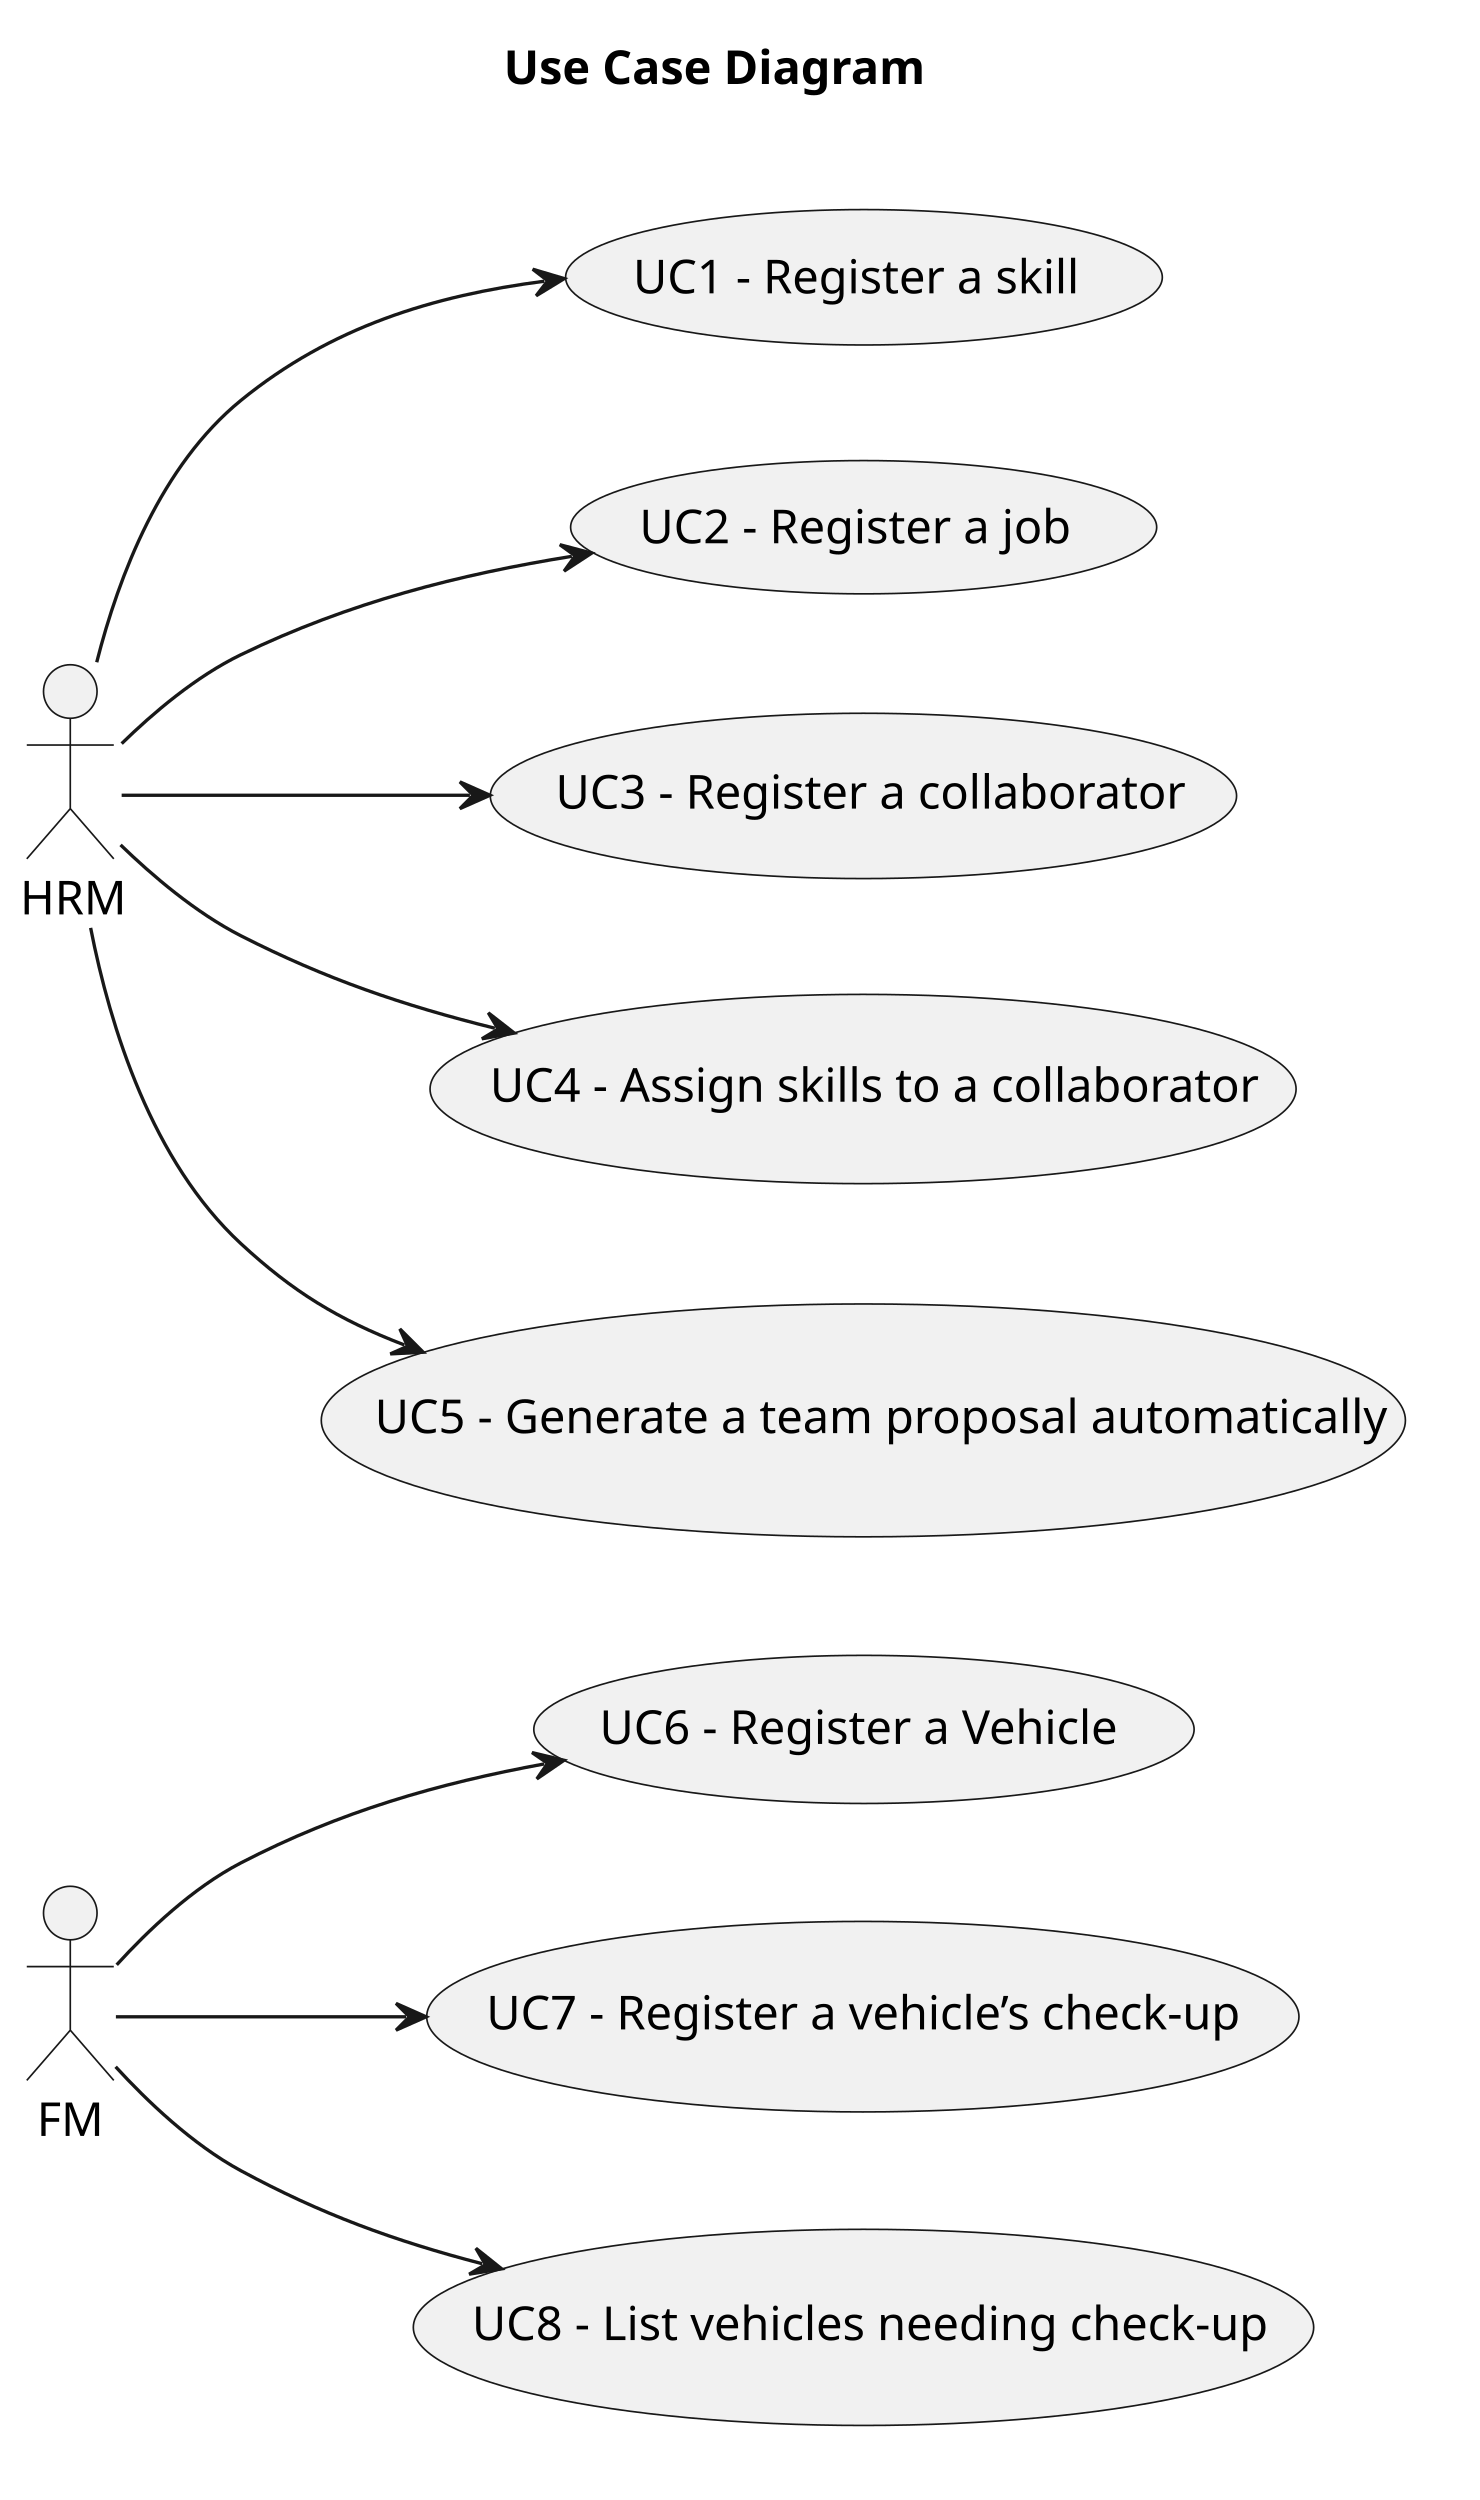
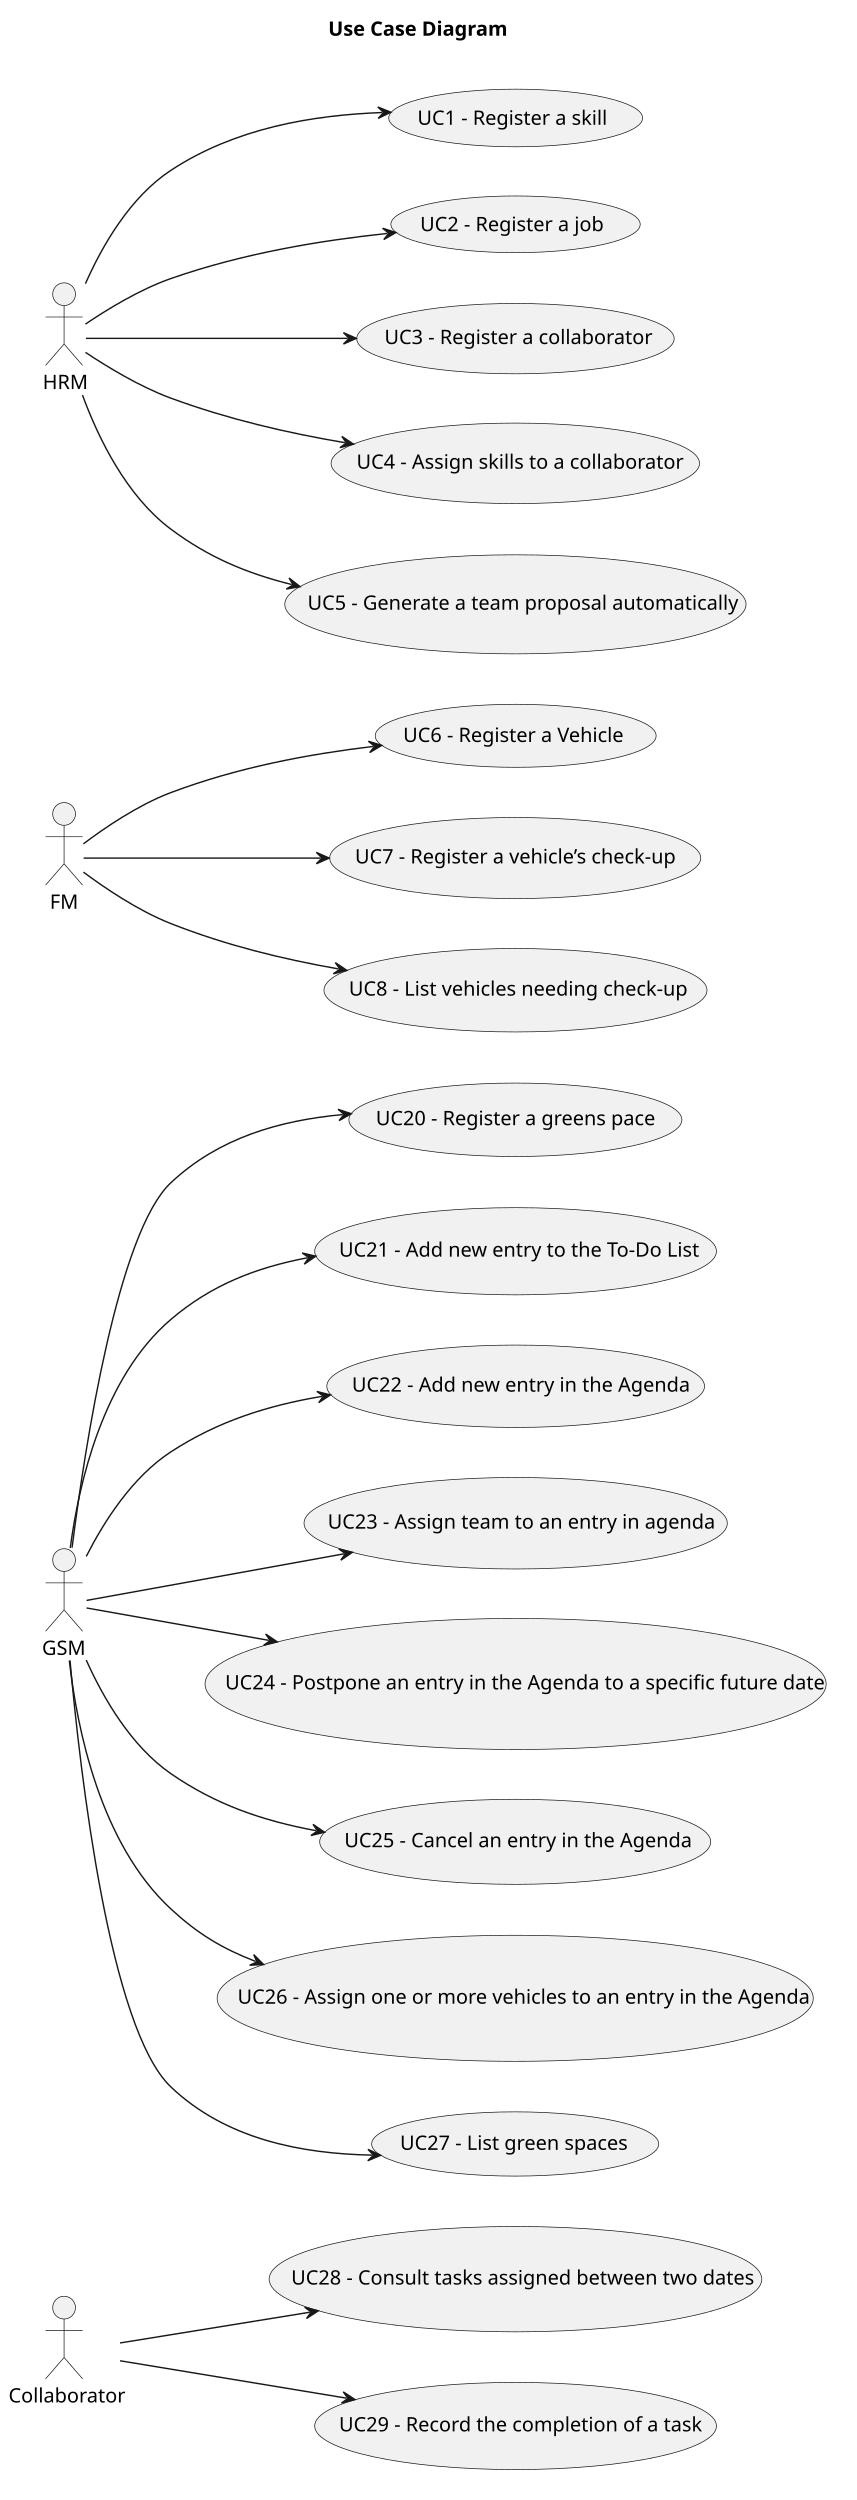
- <svg xmlns="http://www.w3.org/2000/svg" contentStyleType="text/css" height="747px" preserveAspectRatio="none" style="width:442px;height:747px;background:#FFFFFF;" version="1.1" viewBox="0 0 442 747" width="442px" zoomAndPan="magnify">
+ <svg xmlns="http://www.w3.org/2000/svg" contentStyleType="text/css" height="1229.2px" preserveAspectRatio="none" style="width:421px;height:1229px;background:#FFFFFF;" version="1.1" viewBox="0 0 421 1229" width="421.4px" zoomAndPan="magnify">
  <defs />
  <g>
-     <text fill="#000000" font-family="sans-serif" font-size="14" font-weight="bold" lengthAdjust="spacing" textLength="127" x="150.5" y="25.107">Use Case Diagram</text>
-     <g id="cluster_##4">
-       <rect fill="none" height="695" rx="2.5" ry="2.5" style="stroke:none;stroke-width:1.0;" width="356" x="80" y="46.621" />
+     <text fill="#000000" font-family="sans-serif" font-size="9.8" font-weight="bold" lengthAdjust="spacing" textLength="88.9" x="161.35" y="17.575">Use Case Diagram</text>
+     <g id="cluster_##6">
+       <rect fill="none" height="1192.8" rx="1.75" ry="1.75" style="stroke:none;stroke-width:0.7;" width="327.6" x="89.6" y="32.635" />
    </g>
    <g id="elem_UC1">
-       <ellipse cx="258.152" cy="82.852" fill="#F1F1F1" rx="89.152" ry="20.23" style="stroke:#181818;stroke-width:0.5;" />
-       <text fill="#000000" font-family="sans-serif" font-size="14" lengthAdjust="spacing" textLength="132" x="189.152" y="87.655">UC1 - Register a skill</text>
+       <ellipse cx="253.507" cy="57.996" fill="#F1F1F1" rx="62.407" ry="14.161" style="stroke:#181818;stroke-width:0.35;" />
+       <text fill="#000000" font-family="sans-serif" font-size="9.8" lengthAdjust="spacing" textLength="92.4" x="205.207" y="61.359">UC1 - Register a skill</text>
    </g>
    <g id="elem_UC2">
-       <ellipse cx="258.059" cy="157.533" fill="#F1F1F1" rx="87.559" ry="19.912" style="stroke:#181818;stroke-width:0.5;" />
-       <text fill="#000000" font-family="sans-serif" font-size="14" lengthAdjust="spacing" textLength="128" x="191.059" y="162.337">UC2 - Register a job</text>
+       <ellipse cx="253.441" cy="110.273" fill="#F1F1F1" rx="61.291" ry="13.938" style="stroke:#181818;stroke-width:0.35;" />
+       <text fill="#000000" font-family="sans-serif" font-size="9.8" lengthAdjust="spacing" textLength="89.6" x="206.541" y="113.636">UC2 - Register a job</text>
    </g>
    <g id="elem_UC3">
-       <ellipse cx="257.995" cy="237.82" fill="#F1F1F1" rx="111.495" ry="24.699" style="stroke:#181818;stroke-width:0.5;" />
-       <text fill="#000000" font-family="sans-serif" font-size="14" lengthAdjust="spacing" textLength="184" x="165.995" y="241.617">UC3 - Register a collaborator</text>
+       <ellipse cx="253.397" cy="166.474" fill="#F1F1F1" rx="78.046" ry="17.289" style="stroke:#181818;stroke-width:0.35;" />
+       <text fill="#000000" font-family="sans-serif" font-size="9.8" lengthAdjust="spacing" textLength="128.8" x="188.996" y="169.132">UC3 - Register a collaborator</text>
    </g>
    <g id="elem_UC4">
-       <ellipse cx="257.886" cy="325.398" fill="#F1F1F1" rx="129.386" ry="28.277" style="stroke:#181818;stroke-width:0.5;" />
-       <text fill="#000000" font-family="sans-serif" font-size="14" lengthAdjust="spacing" textLength="223" x="146.386" y="329.195">UC4 - Assign skills to a collaborator</text>
+       <ellipse cx="253.32" cy="227.779" fill="#F1F1F1" rx="90.57" ry="19.794" style="stroke:#181818;stroke-width:0.35;" />
+       <text fill="#000000" font-family="sans-serif" font-size="9.8" lengthAdjust="spacing" textLength="156.1" x="175.27" y="230.437">UC4 - Assign skills to a collaborator</text>
    </g>
    <g id="elem_UC5">
-       <ellipse cx="257.969" cy="424.415" fill="#F1F1F1" rx="161.969" ry="34.794" style="stroke:#181818;stroke-width:0.5;" />
-       <text fill="#000000" font-family="sans-serif" font-size="14" lengthAdjust="spacing" textLength="292" x="111.969" y="428.212">UC5 - Generate a team proposal automatically</text>
+       <ellipse cx="253.378" cy="297.09" fill="#F1F1F1" rx="113.378" ry="24.356" style="stroke:#181818;stroke-width:0.35;" />
+       <text fill="#000000" font-family="sans-serif" font-size="9.8" lengthAdjust="spacing" textLength="204.4" x="151.178" y="299.748">UC5 - Generate a team proposal automatically</text>
    </g>
    <g id="elem_UC6">
-       <ellipse cx="258.151" cy="516.751" fill="#F1F1F1" rx="98.651" ry="22.13" style="stroke:#181818;stroke-width:0.5;" />
-       <text fill="#000000" font-family="sans-serif" font-size="14" lengthAdjust="spacing" textLength="155" x="179.138" y="521.091">UC6 - Register a Vehicle</text>
+       <ellipse cx="253.506" cy="361.726" fill="#F1F1F1" rx="69.055" ry="15.491" style="stroke:#181818;stroke-width:0.35;" />
+       <text fill="#000000" font-family="sans-serif" font-size="9.8" lengthAdjust="spacing" textLength="108.5" x="198.197" y="364.764">UC6 - Register a Vehicle</text>
    </g>
    <g id="elem_UC7">
-       <ellipse cx="257.816" cy="602.584" fill="#F1F1F1" rx="130.316" ry="28.463" style="stroke:#181818;stroke-width:0.5;" />
-       <text fill="#000000" font-family="sans-serif" font-size="14" lengthAdjust="spacing" textLength="225" x="145.316" y="606.381">UC7 - Register a vehicle’s check-up</text>
+       <ellipse cx="253.271" cy="421.809" fill="#F1F1F1" rx="91.221" ry="19.924" style="stroke:#181818;stroke-width:0.35;" />
+       <text fill="#000000" font-family="sans-serif" font-size="9.8" lengthAdjust="spacing" textLength="157.5" x="174.521" y="424.467">UC7 - Register a vehicle’s check-up</text>
    </g>
    <g id="elem_UC8">
-       <ellipse cx="258.015" cy="695.424" fill="#F1F1F1" rx="134.515" ry="29.303" style="stroke:#181818;stroke-width:0.5;" />
-       <text fill="#000000" font-family="sans-serif" font-size="14" lengthAdjust="spacing" textLength="234" x="141.015" y="699.221">UC8 - List vehicles needing check-up</text>
+       <ellipse cx="253.41" cy="486.797" fill="#F1F1F1" rx="94.16" ry="20.512" style="stroke:#181818;stroke-width:0.35;" />
+       <text fill="#000000" font-family="sans-serif" font-size="9.8" lengthAdjust="spacing" textLength="163.8" x="171.51" y="489.455">UC8 - List vehicles needing check-up</text>
+     </g>
+     <g id="elem_UC20">
+       <ellipse cx="253.361" cy="550.487" fill="#F1F1F1" rx="81.861" ry="18.052" style="stroke:#181818;stroke-width:0.35;" />
+       <text fill="#000000" font-family="sans-serif" font-size="9.8" lengthAdjust="spacing" textLength="137.2" x="184.761" y="553.145">UC20 - Register a greens pace</text>
+     </g>
+     <g id="elem_UC21">
+       <ellipse cx="253.459" cy="615.116" fill="#F1F1F1" rx="98.759" ry="21.432" style="stroke:#181818;stroke-width:0.35;" />
+       <text fill="#000000" font-family="sans-serif" font-size="9.8" lengthAdjust="spacing" textLength="173.6" x="166.659" y="617.774">UC21 - Add new entry to the To-Do List</text>
+     </g>
+     <g id="elem_UC22">
+       <ellipse cx="253.502" cy="681.485" fill="#F1F1F1" rx="92.852" ry="20.25" style="stroke:#181818;stroke-width:0.35;" />
+       <text fill="#000000" font-family="sans-serif" font-size="9.8" lengthAdjust="spacing" textLength="161" x="173.002" y="684.143">UC22 - Add new entry in the Agenda</text>
+     </g>
+     <g id="elem_UC23">
+       <ellipse cx="253.498" cy="748.824" fill="#F1F1F1" rx="104.048" ry="22.49" style="stroke:#181818;stroke-width:0.35;" />
+       <text fill="#000000" font-family="sans-serif" font-size="9.8" lengthAdjust="spacing" textLength="184.8" x="161.098" y="751.482">UC23 - Assign team to an entry in agenda</text>
+     </g>
+     <g id="elem_UC24">
+       <ellipse cx="253.469" cy="827.848" fill="#F1F1F1" rx="152.669" ry="32.214" style="stroke:#181818;stroke-width:0.35;" />
+       <text fill="#000000" font-family="sans-serif" font-size="9.8" lengthAdjust="spacing" textLength="285.6" x="110.669" y="830.506">UC24 - Postpone an entry in the Agenda to a specific future date</text>
+     </g>
+     <g id="elem_UC25">
+       <ellipse cx="253.277" cy="905.44" fill="#F1F1F1" rx="96.127" ry="20.905" style="stroke:#181818;stroke-width:0.35;" />
+       <text fill="#000000" font-family="sans-serif" font-size="9.8" lengthAdjust="spacing" textLength="168" x="169.277" y="908.098">UC25 - Cancel an entry in the Agenda</text>
+     </g>
+     <g id="elem_UC26">
+       <ellipse cx="253.274" cy="982.37" fill="#F1F1F1" rx="146.524" ry="30.985" style="stroke:#181818;stroke-width:0.35;" />
+       <text fill="#000000" font-family="sans-serif" font-size="9.8" lengthAdjust="spacing" textLength="273" x="116.774" y="985.028">UC26 - Assign one or more vehicles to an entry in the Agenda</text>
+     </g>
+     <g id="elem_UC27">
+       <ellipse cx="253.266" cy="1053.978" fill="#F1F1F1" rx="70.566" ry="15.793" style="stroke:#181818;stroke-width:0.35;" />
+       <text fill="#000000" font-family="sans-serif" font-size="9.8" lengthAdjust="spacing" textLength="112" x="196.657" y="1056.861">UC27 - List green spaces</text>
+     </g>
+     <g id="elem_UC28">
+       <ellipse cx="253.399" cy="1120.435" fill="#F1F1F1" rx="121.099" ry="25.9" style="stroke:#181818;stroke-width:0.35;" />
+       <text fill="#000000" font-family="sans-serif" font-size="9.8" lengthAdjust="spacing" textLength="220.5" x="143.149" y="1123.092">UC28 - Consult tasks assigned between two dates</text>
+     </g>
+     <g id="elem_UC29">
+       <ellipse cx="253.459" cy="1192.617" fill="#F1F1F1" rx="98.759" ry="21.432" style="stroke:#181818;stroke-width:0.35;" />
+       <text fill="#000000" font-family="sans-serif" font-size="9.8" lengthAdjust="spacing" textLength="173.6" x="166.659" y="1195.274">UC29 - Record the completion of a task</text>
    </g>
    <g id="elem_HRM">
-       <ellipse cx="21" cy="206.621" fill="#F1F1F1" rx="8" ry="8" style="stroke:#181818;stroke-width:0.5;" />
-       <path d="M21,214.621 L21,241.621 M8,222.621 L34,222.621 M21,241.621 L8,256.621 M21,241.621 L34,256.621 " fill="none" style="stroke:#181818;stroke-width:0.5;" />
-       <text fill="#000000" font-family="sans-serif" font-size="14" lengthAdjust="spacing" textLength="30" x="6" y="273.228">HRM</text>
+       <ellipse cx="31.5" cy="144.635" fill="#F1F1F1" rx="5.6" ry="5.6" style="stroke:#181818;stroke-width:0.35;" />
+       <path d="M31.5,150.235 L31.5,169.135 M22.4,155.835 L40.6,155.835 M31.5,169.135 L22.4,179.635 M31.5,169.135 L40.6,179.635 " fill="none" style="stroke:#181818;stroke-width:0.35;" />
+       <text fill="#000000" font-family="sans-serif" font-size="9.8" lengthAdjust="spacing" textLength="21" x="21" y="191.26">HRM</text>
    </g>
    <g id="elem_FM">
-       <ellipse cx="21" cy="571.621" fill="#F1F1F1" rx="8" ry="8" style="stroke:#181818;stroke-width:0.5;" />
-       <path d="M21,579.621 L21,606.621 M8,587.621 L34,587.621 M21,606.621 L8,621.621 M21,606.621 L34,621.621 " fill="none" style="stroke:#181818;stroke-width:0.5;" />
-       <text fill="#000000" font-family="sans-serif" font-size="14" lengthAdjust="spacing" textLength="20" x="11" y="638.229">FM</text>
+       <ellipse cx="31.5" cy="400.135" fill="#F1F1F1" rx="5.6" ry="5.6" style="stroke:#181818;stroke-width:0.35;" />
+       <path d="M31.5,405.735 L31.5,424.635 M22.4,411.335 L40.6,411.335 M31.5,424.635 L22.4,435.135 M31.5,424.635 L40.6,435.135 " fill="none" style="stroke:#181818;stroke-width:0.35;" />
+       <text fill="#000000" font-family="sans-serif" font-size="9.8" lengthAdjust="spacing" textLength="14" x="24.5" y="446.76">FM</text>
+     </g>
+     <g id="elem_GSM">
+       <ellipse cx="31.5" cy="766.935" fill="#F1F1F1" rx="5.6" ry="5.6" style="stroke:#181818;stroke-width:0.35;" />
+       <path d="M31.5,772.535 L31.5,791.435 M22.4,778.135 L40.6,778.135 M31.5,791.435 L22.4,801.935 M31.5,791.435 L40.6,801.935 " fill="none" style="stroke:#181818;stroke-width:0.35;" />
+       <text fill="#000000" font-family="sans-serif" font-size="9.8" lengthAdjust="spacing" textLength="21.7" x="20.65" y="813.56">GSM</text>
+     </g>
+     <g id="elem_Collaborator">
+       <ellipse cx="31.5" cy="1134.435" fill="#F1F1F1" rx="5.6" ry="5.6" style="stroke:#181818;stroke-width:0.35;" />
+       <path d="M31.5,1140.035 L31.5,1158.935 M22.4,1145.635 L40.6,1145.635 M31.5,1158.935 L22.4,1169.435 M31.5,1158.935 L40.6,1169.435 " fill="none" style="stroke:#181818;stroke-width:0.35;" />
+       <text fill="#000000" font-family="sans-serif" font-size="9.8" lengthAdjust="spacing" textLength="54.6" x="4.2" y="1181.06">Collaborator</text>
    </g>
    <g id="link_HRM_UC1">
-       <path d="M28.9,197.881 C35.53,171.791 48.2,139.011 72,119.621 C98.92,97.691 129.31,88.354 162.66,84.024 " fill="none" id="HRM-to-UC1" style="stroke:#181818;stroke-width:1.0;" />
-       <polygon fill="#181818" points="168.61,83.251,159.17,80.443,163.652,83.895,160.2,88.377,168.61,83.251" style="stroke:#181818;stroke-width:1.0;" />
+       <path d="M42.007,139.441 C50.267,120.737 63.987,96.888 84,83.735 C115.696,62.903 153.674,56.583 187.925,55.316 " fill="none" id="HRM-to-UC1" style="stroke:#181818;stroke-width:0.7;" />
+       <polygon fill="#181818" points="192.122,55.161,185.723,52.596,188.624,55.29,185.93,58.192,192.122,55.161" style="stroke:#181818;stroke-width:0.7;" />
    </g>
    <g id="link_HRM_UC2">
-       <path d="M36.35,222.191 C45.66,213.101 58.53,202.141 72,195.621 C104.47,179.911 137.267,171.646 170.876,166.226 " fill="none" id="HRM-to-UC2" style="stroke:#181818;stroke-width:1.0;" />
-       <polygon fill="#181818" points="176.8,165.271,167.278,162.755,171.864,166.067,168.552,170.653,176.8,165.271" style="stroke:#181818;stroke-width:1.0;" />
+       <path d="M42,159.335 C52.052,152.517 68.383,142.395 84,136.935 C119.616,124.482 157.328,118.284 190.459,114.749 " fill="none" id="HRM-to-UC2" style="stroke:#181818;stroke-width:0.7;" />
+       <polygon fill="#181818" points="194.635,114.304,188.073,112.188,191.155,114.675,188.668,117.756,194.635,114.304" style="stroke:#181818;stroke-width:0.7;" />
    </g>
    <g id="link_HRM_UC3">
-       <path d="M36.35,237.621 C58.52,237.621 97.09,237.621 140.41,237.621 " fill="none" id="HRM-to-UC3" style="stroke:#181818;stroke-width:1.0;" />
-       <polygon fill="#181818" points="146.41,237.621,137.41,233.621,141.41,237.621,137.41,241.621,146.41,237.621" style="stroke:#181818;stroke-width:1.0;" />
+       <path d="M42.245,166.335 C65.583,166.335 121.072,166.335 170.94,166.335 " fill="none" id="HRM-to-UC3" style="stroke:#181818;stroke-width:0.7;" />
+       <polygon fill="#181818" points="175.14,166.335,168.84,163.535,171.64,166.335,168.84,169.135,175.14,166.335" style="stroke:#181818;stroke-width:0.7;" />
    </g>
    <g id="link_HRM_UC4">
-       <path d="M36.02,252.451 C45.4,261.541 58.46,272.721 72,279.621 C97.21,292.471 120.397,300.415 147.857,307.235 " fill="none" id="HRM-to-UC4" style="stroke:#181818;stroke-width:1.0;" />
-       <polygon fill="#181818" points="153.68,308.681,145.91,302.63,148.827,307.476,143.981,310.394,153.68,308.681" style="stroke:#181818;stroke-width:1.0;" />
+       <path d="M42.042,173.23 C52.122,179.971 68.474,190.023 84,195.735 C112.476,206.207 140.823,212.731 169.642,217.652 " fill="none" id="HRM-to-UC4" style="stroke:#181818;stroke-width:0.7;" />
+       <polygon fill="#181818" points="173.782,218.359,168.043,214.538,170.332,217.77,167.101,220.058,173.782,218.359" style="stroke:#181818;stroke-width:0.7;" />
    </g>
    <g id="link_HRM_UC5">
-       <path d="M27.08,277.251 C32.95,307.161 45.48,347.091 72,371.621 C87.45,385.911 100.899,394.23 120.849,401.89 " fill="none" id="HRM-to-UC5" style="stroke:#181818;stroke-width:1.0;" />
-       <polygon fill="#181818" points="126.45,404.041,119.482,397.081,121.782,402.249,116.614,404.549,126.45,404.041" style="stroke:#181818;stroke-width:1.0;" />
+       <path d="M40.537,194.188 C48.356,215.468 62.16,243.832 84,260.135 C102.445,273.904 120.918,281.732 143.451,287.374 " fill="none" id="HRM-to-UC5" style="stroke:#181818;stroke-width:0.7;" />
+       <polygon fill="#181818" points="147.525,288.394,142.094,284.147,144.13,287.544,140.734,289.58,147.525,288.394" style="stroke:#181818;stroke-width:0.7;" />
    </g>
    <g id="link_FM_UC6">
-       <path d="M34.87,587.091 C44.15,576.891 57.55,564.111 72,556.621 C101.61,541.271 130.919,532.886 162.639,527.056 " fill="none" id="FM-to-UC6" style="stroke:#181818;stroke-width:1.0;" />
-       <polygon fill="#181818" points="168.54,525.971,158.965,523.664,163.622,526.875,160.411,531.532,168.54,525.971" style="stroke:#181818;stroke-width:1.0;" />
+       <path d="M40.985,414.856 C50.855,407.394 67.648,395.795 84,389.635 C116.991,377.203 151.503,370.781 183.5,366.932 " fill="none" id="FM-to-UC6" style="stroke:#181818;stroke-width:0.7;" />
+       <polygon fill="#181818" points="187.67,366.43,181.081,364.402,184.195,366.848,181.75,369.962,187.67,366.43" style="stroke:#181818;stroke-width:0.7;" />
    </g>
    <g id="link_FM_UC7">
-       <path d="M34.63,602.621 C53.08,602.621 83.35,602.621 121.33,602.621 " fill="none" id="FM-to-UC7" style="stroke:#181818;stroke-width:1.0;" />
-       <polygon fill="#181818" points="127.33,602.621,118.33,598.621,122.33,602.621,118.33,606.621,127.33,602.621" style="stroke:#181818;stroke-width:1.0;" />
+       <path d="M41.118,421.835 C61.663,421.835 110.026,421.835 157.619,421.835 " fill="none" id="FM-to-UC7" style="stroke:#181818;stroke-width:0.7;" />
+       <polygon fill="#181818" points="161.819,421.835,155.519,419.035,158.319,421.835,155.519,424.635,161.819,421.835" style="stroke:#181818;stroke-width:0.7;" />
    </g>
    <g id="link_FM_UC8">
-       <path d="M34.55,617.551 C43.89,627.741 57.48,640.761 72,648.621 C95.9,661.561 117.654,669.516 144.094,676.416 " fill="none" id="FM-to-UC8" style="stroke:#181818;stroke-width:1.0;" />
-       <polygon fill="#181818" points="149.9,677.931,142.202,671.788,145.062,676.668,140.182,679.529,149.9,677.931" style="stroke:#181818;stroke-width:1.0;" />
+       <path d="M41.02,428.73 C50.918,436.115 67.739,447.644 84,454.035 C111.286,464.759 138.342,471.363 166.419,476.333 " fill="none" id="FM-to-UC8" style="stroke:#181818;stroke-width:0.7;" />
+       <polygon fill="#181818" points="170.555,477.065,164.839,473.209,167.109,476.455,163.863,478.724,170.555,477.065" style="stroke:#181818;stroke-width:0.7;" />
+     </g>
+     <g id="link_GSM_UC20">
+       <path d="M35.427,760.824 C41.881,710.158 58.03,605.781 84,581.435 C107.562,559.343 137.274,550.83 168.508,547.911 " fill="none" id="GSM-to-UC20" style="stroke:#181818;stroke-width:0.7;" />
+       <polygon fill="#181818" points="172.69,547.52,166.157,545.318,169.205,547.845,166.678,550.894,172.69,547.52" style="stroke:#181818;stroke-width:0.7;" />
+     </g>
+     <g id="link_GSM_UC21">
+       <path d="M34.538,760.971 C38.78,728.974 50.687,677.069 84,648.635 C103.817,631.723 125.599,623.225 151.142,618.325 " fill="none" id="GSM-to-UC21" style="stroke:#181818;stroke-width:0.7;" />
+       <polygon fill="#181818" points="155.267,617.534,148.552,615.971,151.83,618.193,149.607,621.471,155.267,617.534" style="stroke:#181818;stroke-width:0.7;" />
+     </g>
+     <g id="link_GSM_UC22">
+       <path d="M42.406,765.129 C51.016,748.147 64.988,726.118 84,713.735 C107.114,698.685 131.407,691.009 158.301,686.444 " fill="none" id="GSM-to-UC22" style="stroke:#181818;stroke-width:0.7;" />
+       <polygon fill="#181818" points="162.442,685.742,155.762,684.035,158.991,686.327,156.699,689.556,162.442,685.742" style="stroke:#181818;stroke-width:0.7;" />
+     </g>
+     <g id="link_GSM_UC23">
+       <path d="M42.539,786.766 C65.786,782.559 119.858,772.772 169.131,763.854 " fill="none" id="GSM-to-UC23" style="stroke:#181818;stroke-width:0.7;" />
+       <polygon fill="#181818" points="173.264,763.106,166.566,761.472,169.82,763.729,167.563,766.983,173.264,763.106" style="stroke:#181818;stroke-width:0.7;" />
+     </g>
+     <g id="link_GSM_UC24">
+       <path d="M42.539,790.476 C60.123,793.598 93.571,799.548 132.169,806.408 " fill="none" id="GSM-to-UC24" style="stroke:#181818;stroke-width:0.7;" />
+       <polygon fill="#181818" points="136.304,807.143,130.591,803.284,132.858,806.53,129.611,808.797,136.304,807.143" style="stroke:#181818;stroke-width:0.7;" />
+     </g>
+     <g id="link_GSM_UC25">
+       <path d="M42.392,816.089 C50.743,834.723 64.4,858.362 84,871.935 C106.036,887.188 129.227,895.117 155.421,899.968 " fill="none" id="GSM-to-UC25" style="stroke:#181818;stroke-width:0.7;" />
+       <polygon fill="#181818" points="159.551,900.733,153.866,896.832,156.109,900.095,152.846,902.339,159.551,900.733" style="stroke:#181818;stroke-width:0.7;" />
+     </g>
+     <g id="link_GSM_UC26">
+       <path d="M34.083,816.348 C37.891,850.046 49.364,906.375 84,938.435 C96.999,950.468 108.943,957.788 125.687,964.256 " fill="none" id="GSM-to-UC26" style="stroke:#181818;stroke-width:0.7;" />
+       <polygon fill="#181818" points="129.605,965.77,124.737,960.888,126.34,964.509,122.719,966.111,129.605,965.77" style="stroke:#181818;stroke-width:0.7;" />
+     </g>
+     <g id="link_GSM_UC27">
+       <path d="M34.412,816.292 C39.487,872.537 53.935,997.354 84,1025.935 C111.055,1051.66 148.037,1058.789 182.939,1059.461 " fill="none" id="GSM-to-UC27" style="stroke:#181818;stroke-width:0.7;" />
+       <polygon fill="#181818" points="187.138,1059.542,180.893,1056.621,183.639,1059.474,180.785,1062.22,187.138,1059.542" style="stroke:#181818;stroke-width:0.7;" />
+     </g>
+     <g id="link_Collaborator_UC28">
+       <path d="M59.017,1151.795 C83.405,1147.847 116.765,1142.442 152.304,1136.688 " fill="none" id="Collaborator-to-UC28" style="stroke:#181818;stroke-width:0.7;" />
+       <polygon fill="#181818" points="156.45,1136.017,149.784,1134.26,152.995,1136.576,150.679,1139.788,156.45,1136.017" style="stroke:#181818;stroke-width:0.7;" />
+     </g>
+     <g id="link_Collaborator_UC29">
+       <path d="M59.017,1160.559 C87.598,1165.277 130.039,1172.286 170.366,1178.943 " fill="none" id="Collaborator-to-UC29" style="stroke:#181818;stroke-width:0.7;" />
+       <polygon fill="#181818" points="174.51,1179.627,168.75,1175.838,171.057,1179.057,167.838,1181.363,174.51,1179.627" style="stroke:#181818;stroke-width:0.7;" />
    </g>
  </g>
</svg>
